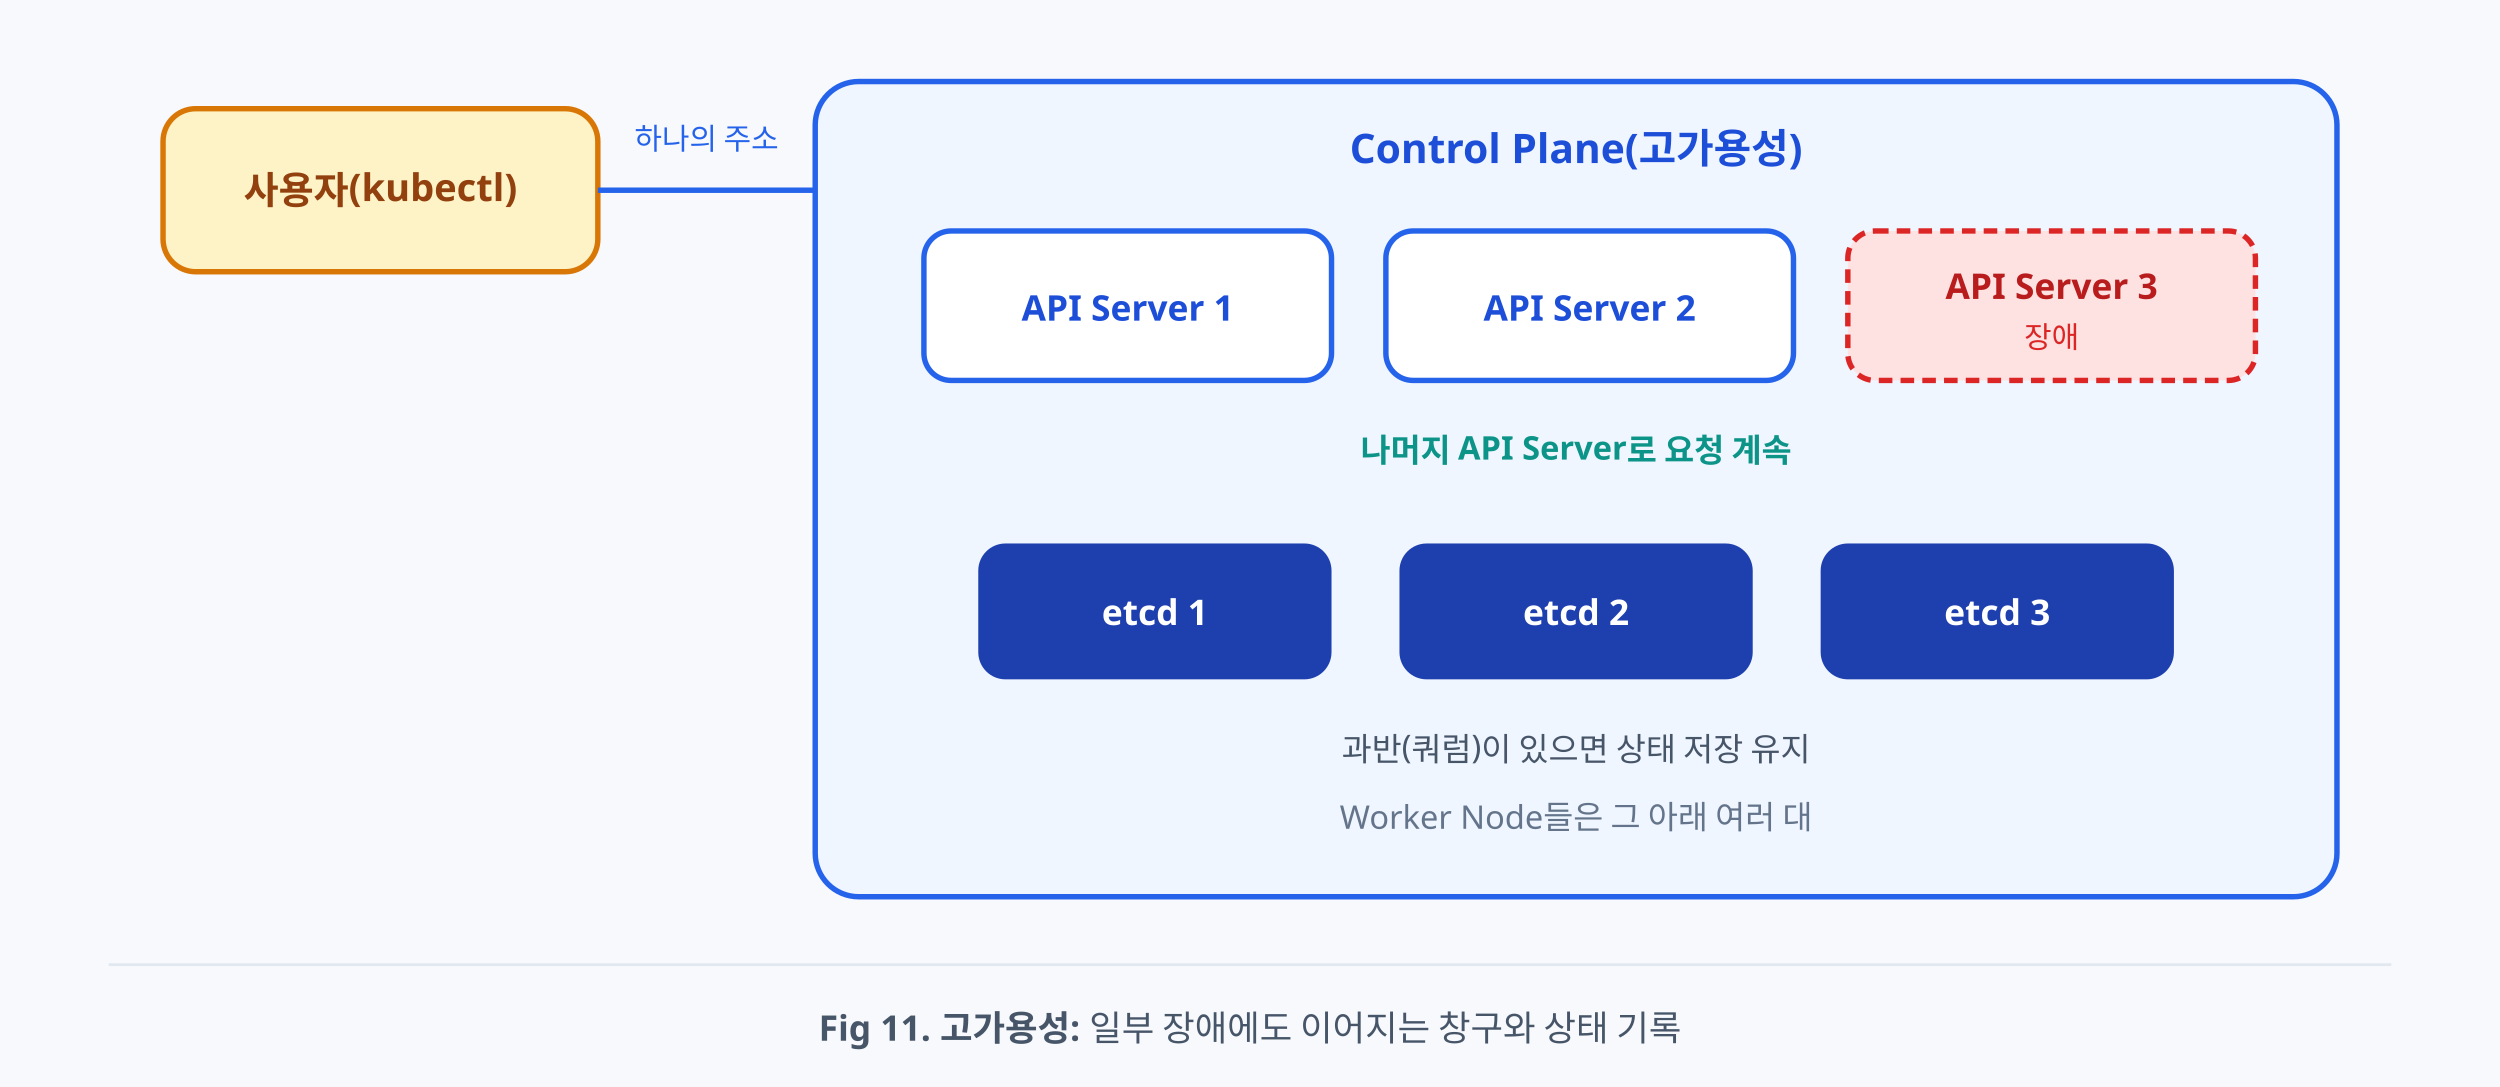
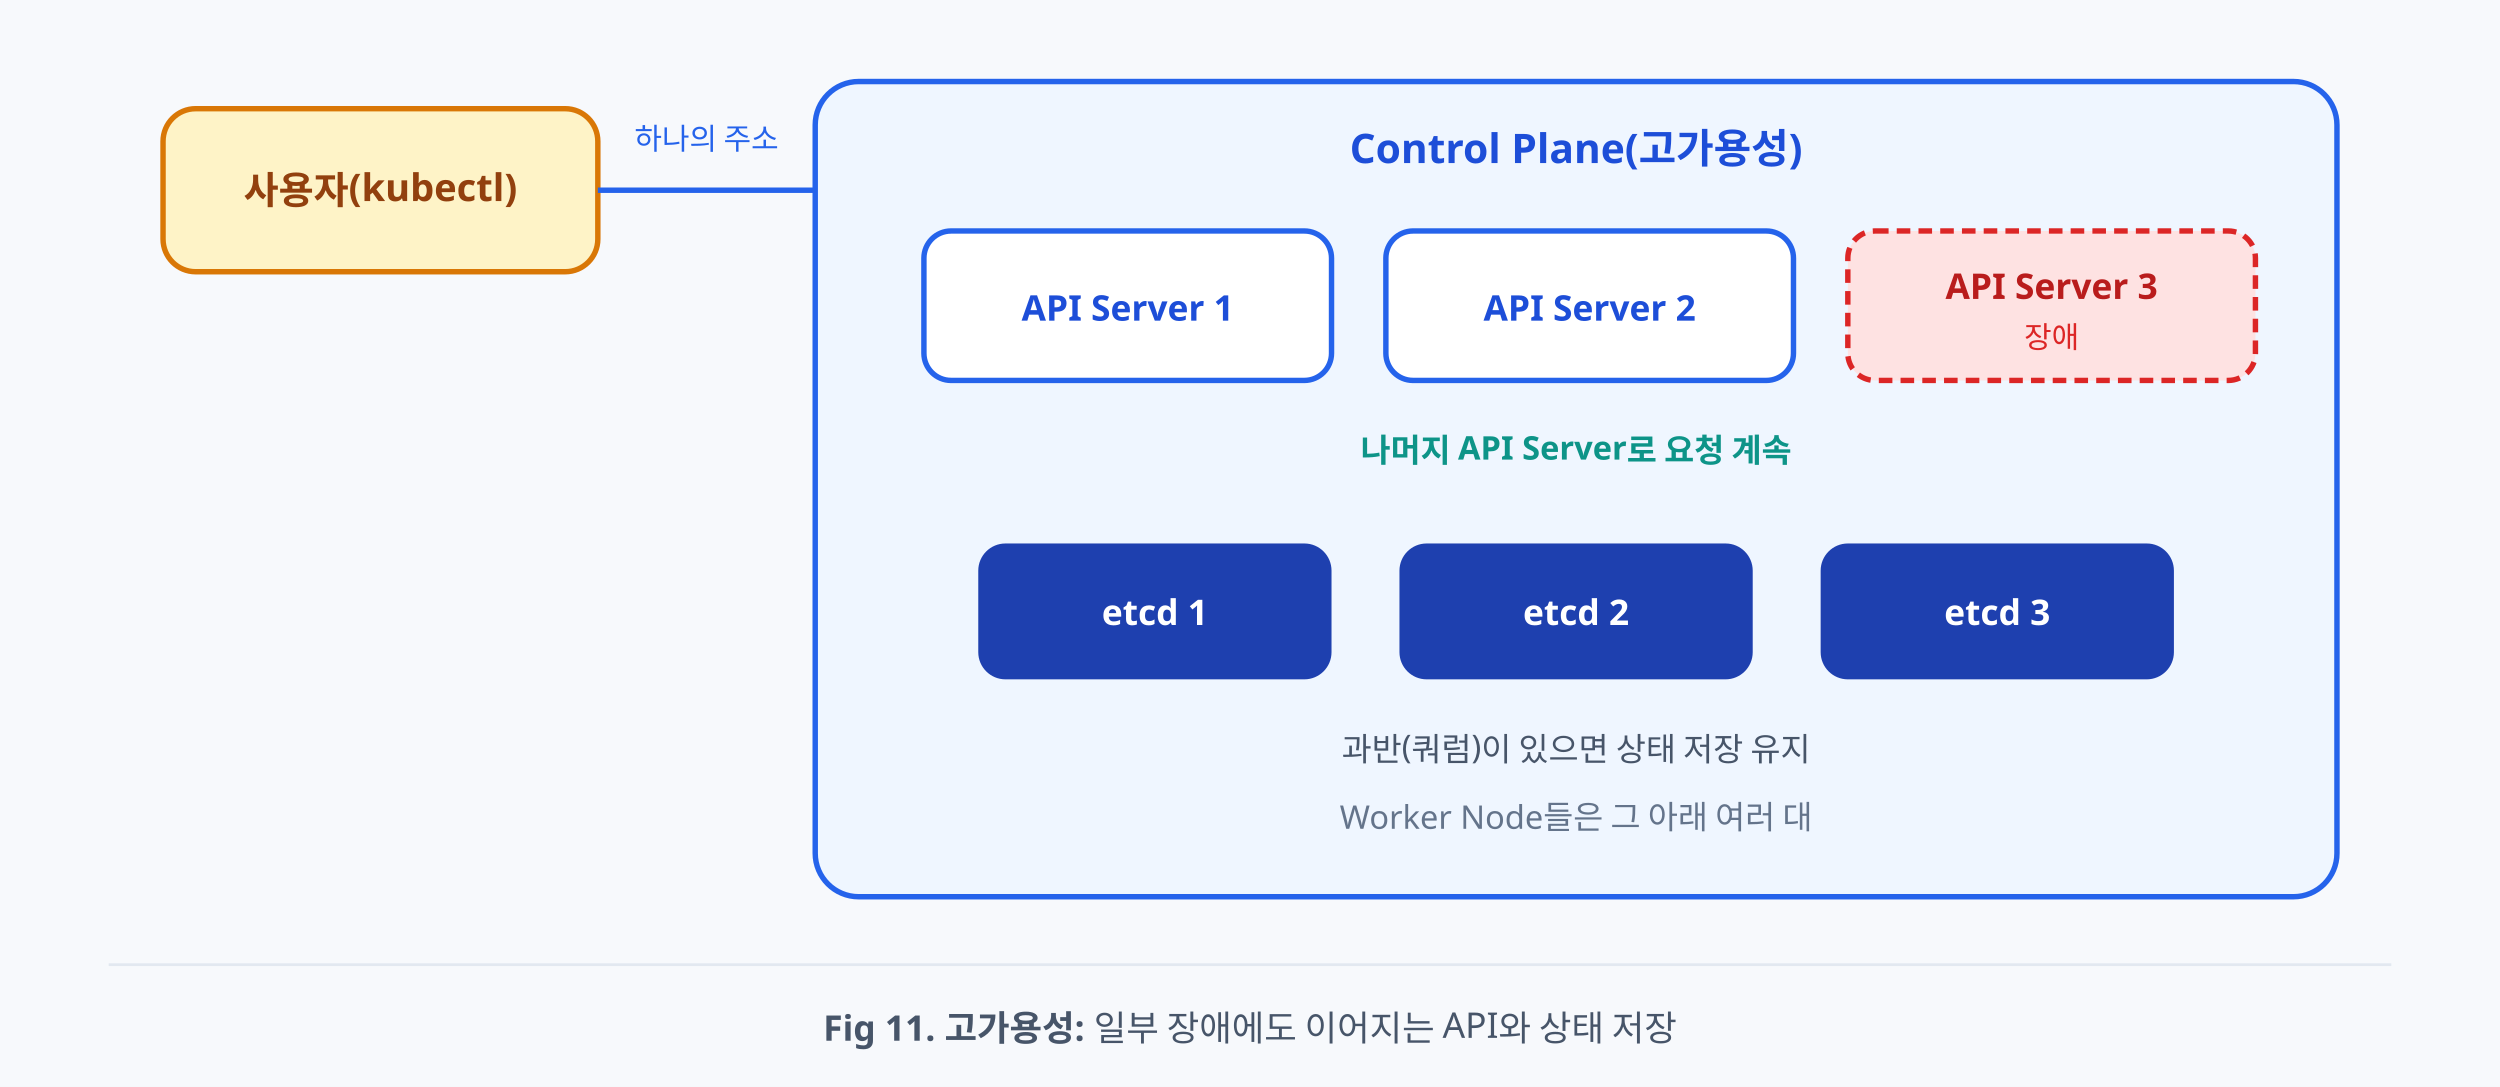
<svg xmlns="http://www.w3.org/2000/svg" width="920" height="400" viewBox="0 0 920 400">
  <rect width="920" height="400" fill="#F7F9FC" />
  <rect x="60" y="40" width="160" height="60" rx="12" fill="#FEF3C7" stroke="#D97706" stroke-width="2" />
  <text x="140" y="75" text-anchor="middle" font-family="Apple SD Gothic Neo, Noto Sans KR, sans-serif" font-size="14" fill="#92400E" font-weight="600">사용자(kubectl)</text>
  <path d="M220 70 H300" fill="none" stroke="#2563EB" stroke-width="2" />
  <text x="260" y="55" text-anchor="middle" font-family="Apple SD Gothic Neo, Noto Sans KR, sans-serif" font-size="11" fill="#2563EB">하나의 주소</text>
  <rect x="300" y="30" width="560" height="300" rx="16" fill="#EFF6FF" stroke="#2563EB" stroke-width="2" />
  <text x="580" y="60" text-anchor="middle" font-family="Apple SD Gothic Neo, Noto Sans KR, sans-serif" font-size="15" fill="#1D4ED8" font-weight="600">Control Plane(고가용성)</text>
  <rect x="340" y="85" width="150" height="55" rx="10" fill="#FFFFFF" stroke="#2563EB" stroke-width="2" />
  <text x="415" y="118" text-anchor="middle" font-family="Apple SD Gothic Neo, Noto Sans KR, sans-serif" font-size="13" fill="#1D4ED8" font-weight="600">API Server 1</text>
  <rect x="510" y="85" width="150" height="55" rx="10" fill="#FFFFFF" stroke="#2563EB" stroke-width="2" />
  <text x="585" y="118" text-anchor="middle" font-family="Apple SD Gothic Neo, Noto Sans KR, sans-serif" font-size="13" fill="#1D4ED8" font-weight="600">API Server 2</text>
  <rect x="680" y="85" width="150" height="55" rx="10" fill="#FEE2E2" stroke="#DC2626" stroke-width="2" stroke-dasharray="5 3" />
  <text x="755" y="110" text-anchor="middle" font-family="Apple SD Gothic Neo, Noto Sans KR, sans-serif" font-size="13" fill="#B91C1C" font-weight="600">API Server 3</text>
  <text x="755" y="128" text-anchor="middle" font-family="Apple SD Gothic Neo, Noto Sans KR, sans-serif" font-size="11" fill="#DC2626">장애</text>
  <text x="580" y="170" text-anchor="middle" font-family="Apple SD Gothic Neo, Noto Sans KR, sans-serif" font-size="12" fill="#0D9488" font-weight="600">나머지 API Server로 요청 계속</text>
  <rect x="360" y="200" width="130" height="50" rx="10" fill="#1E40AF" />
  <text x="425" y="230" text-anchor="middle" font-family="Apple SD Gothic Neo, Noto Sans KR, sans-serif" font-size="13" fill="#FFFFFF" font-weight="600">etcd 1</text>
  <rect x="515" y="200" width="130" height="50" rx="10" fill="#1E40AF" />
  <text x="580" y="230" text-anchor="middle" font-family="Apple SD Gothic Neo, Noto Sans KR, sans-serif" font-size="13" fill="#FFFFFF" font-weight="600">etcd 2</text>
  <rect x="670" y="200" width="130" height="50" rx="10" fill="#1E40AF" />
  <text x="735" y="230" text-anchor="middle" font-family="Apple SD Gothic Neo, Noto Sans KR, sans-serif" font-size="13" fill="#FFFFFF" font-weight="600">etcd 3</text>
  <text x="580" y="280" text-anchor="middle" font-family="Apple SD Gothic Neo, Noto Sans KR, sans-serif" font-size="12" fill="#475569">과반(쿼럼)이 있으면 상태 저장 유지</text>
  <text x="580" y="305" text-anchor="middle" font-family="Apple SD Gothic Neo, Noto Sans KR, sans-serif" font-size="12" fill="#64748B">Worker Node들은 그 아래 여러 대</text>
  <line x1="40" y1="355" x2="880" y2="355" stroke="#E2E8F0" stroke-width="1" />
  <text x="460" y="383" text-anchor="middle" font-family="Apple SD Gothic Neo, Noto Sans KR, sans-serif" font-size="13" fill="#475569">
    <tspan font-weight="600">Fig 11. 고가용성:</tspan>
-     <tspan> 일부 장애에도 이어지는 창구와 상태 기록</tspan>
+     <tspan> 일부 장애에도 이어지는 API와 상태 저장</tspan>
  </text>
</svg>
